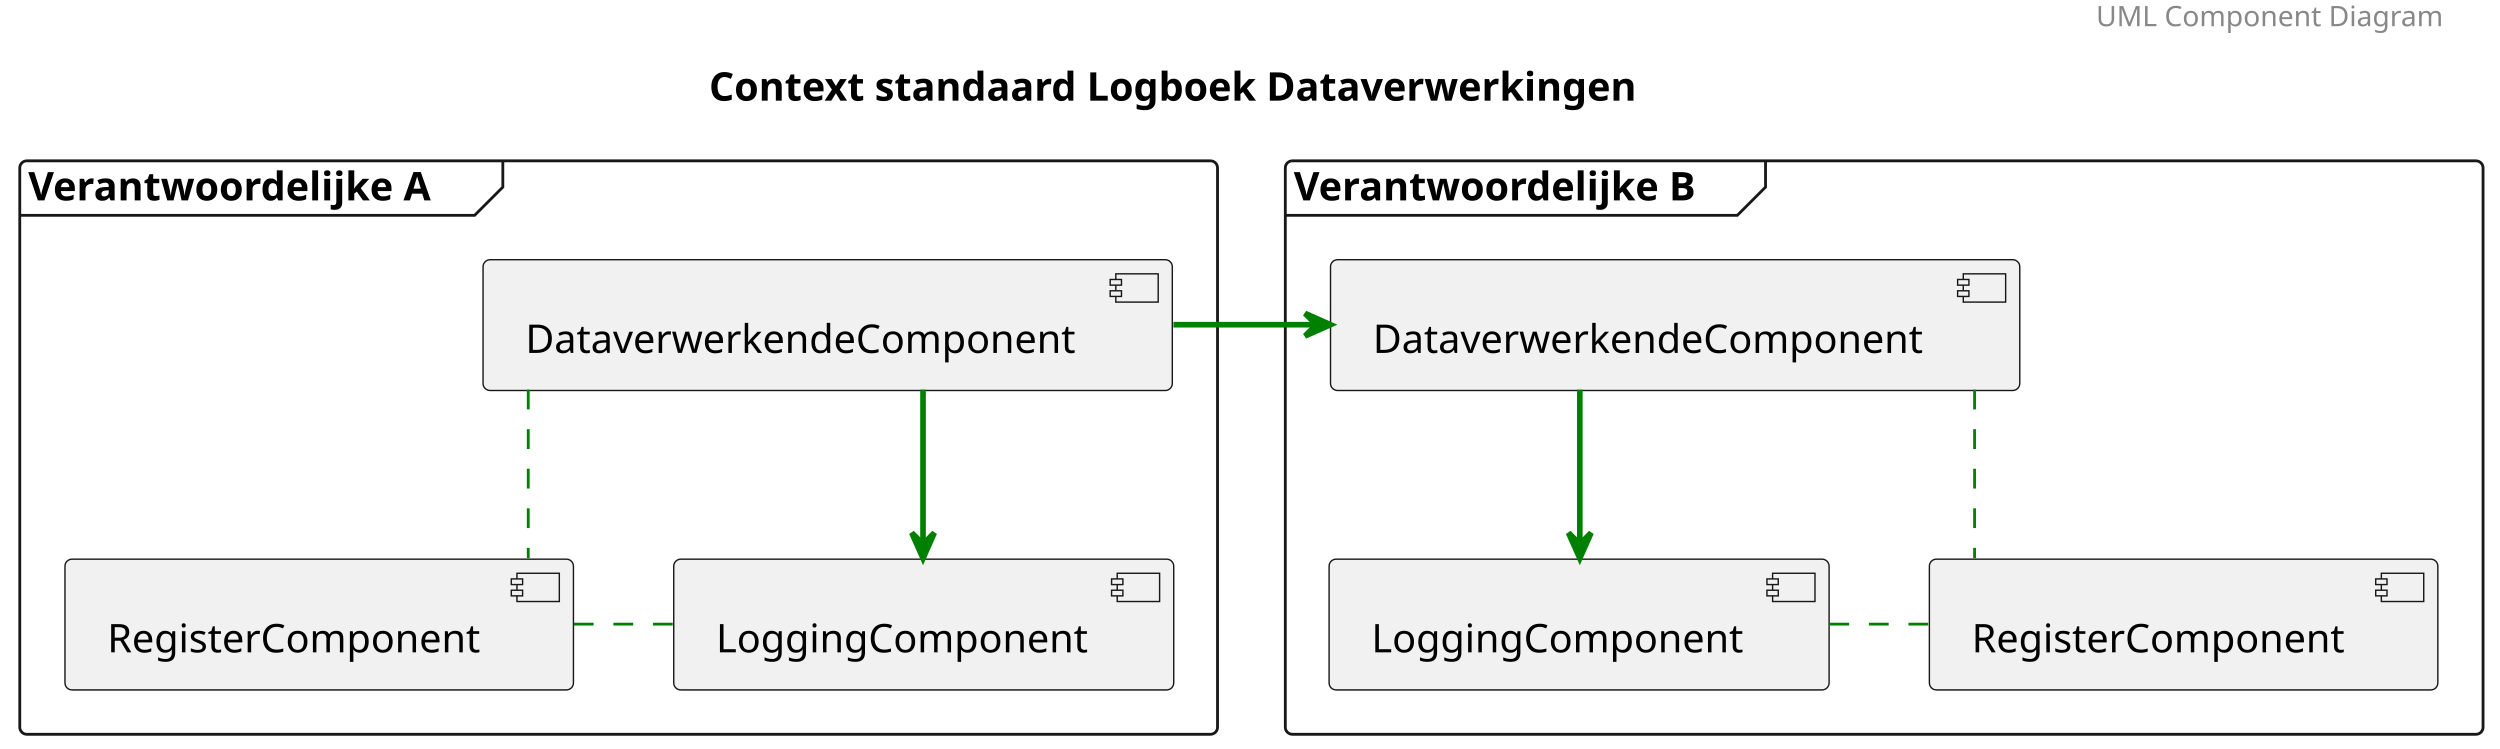
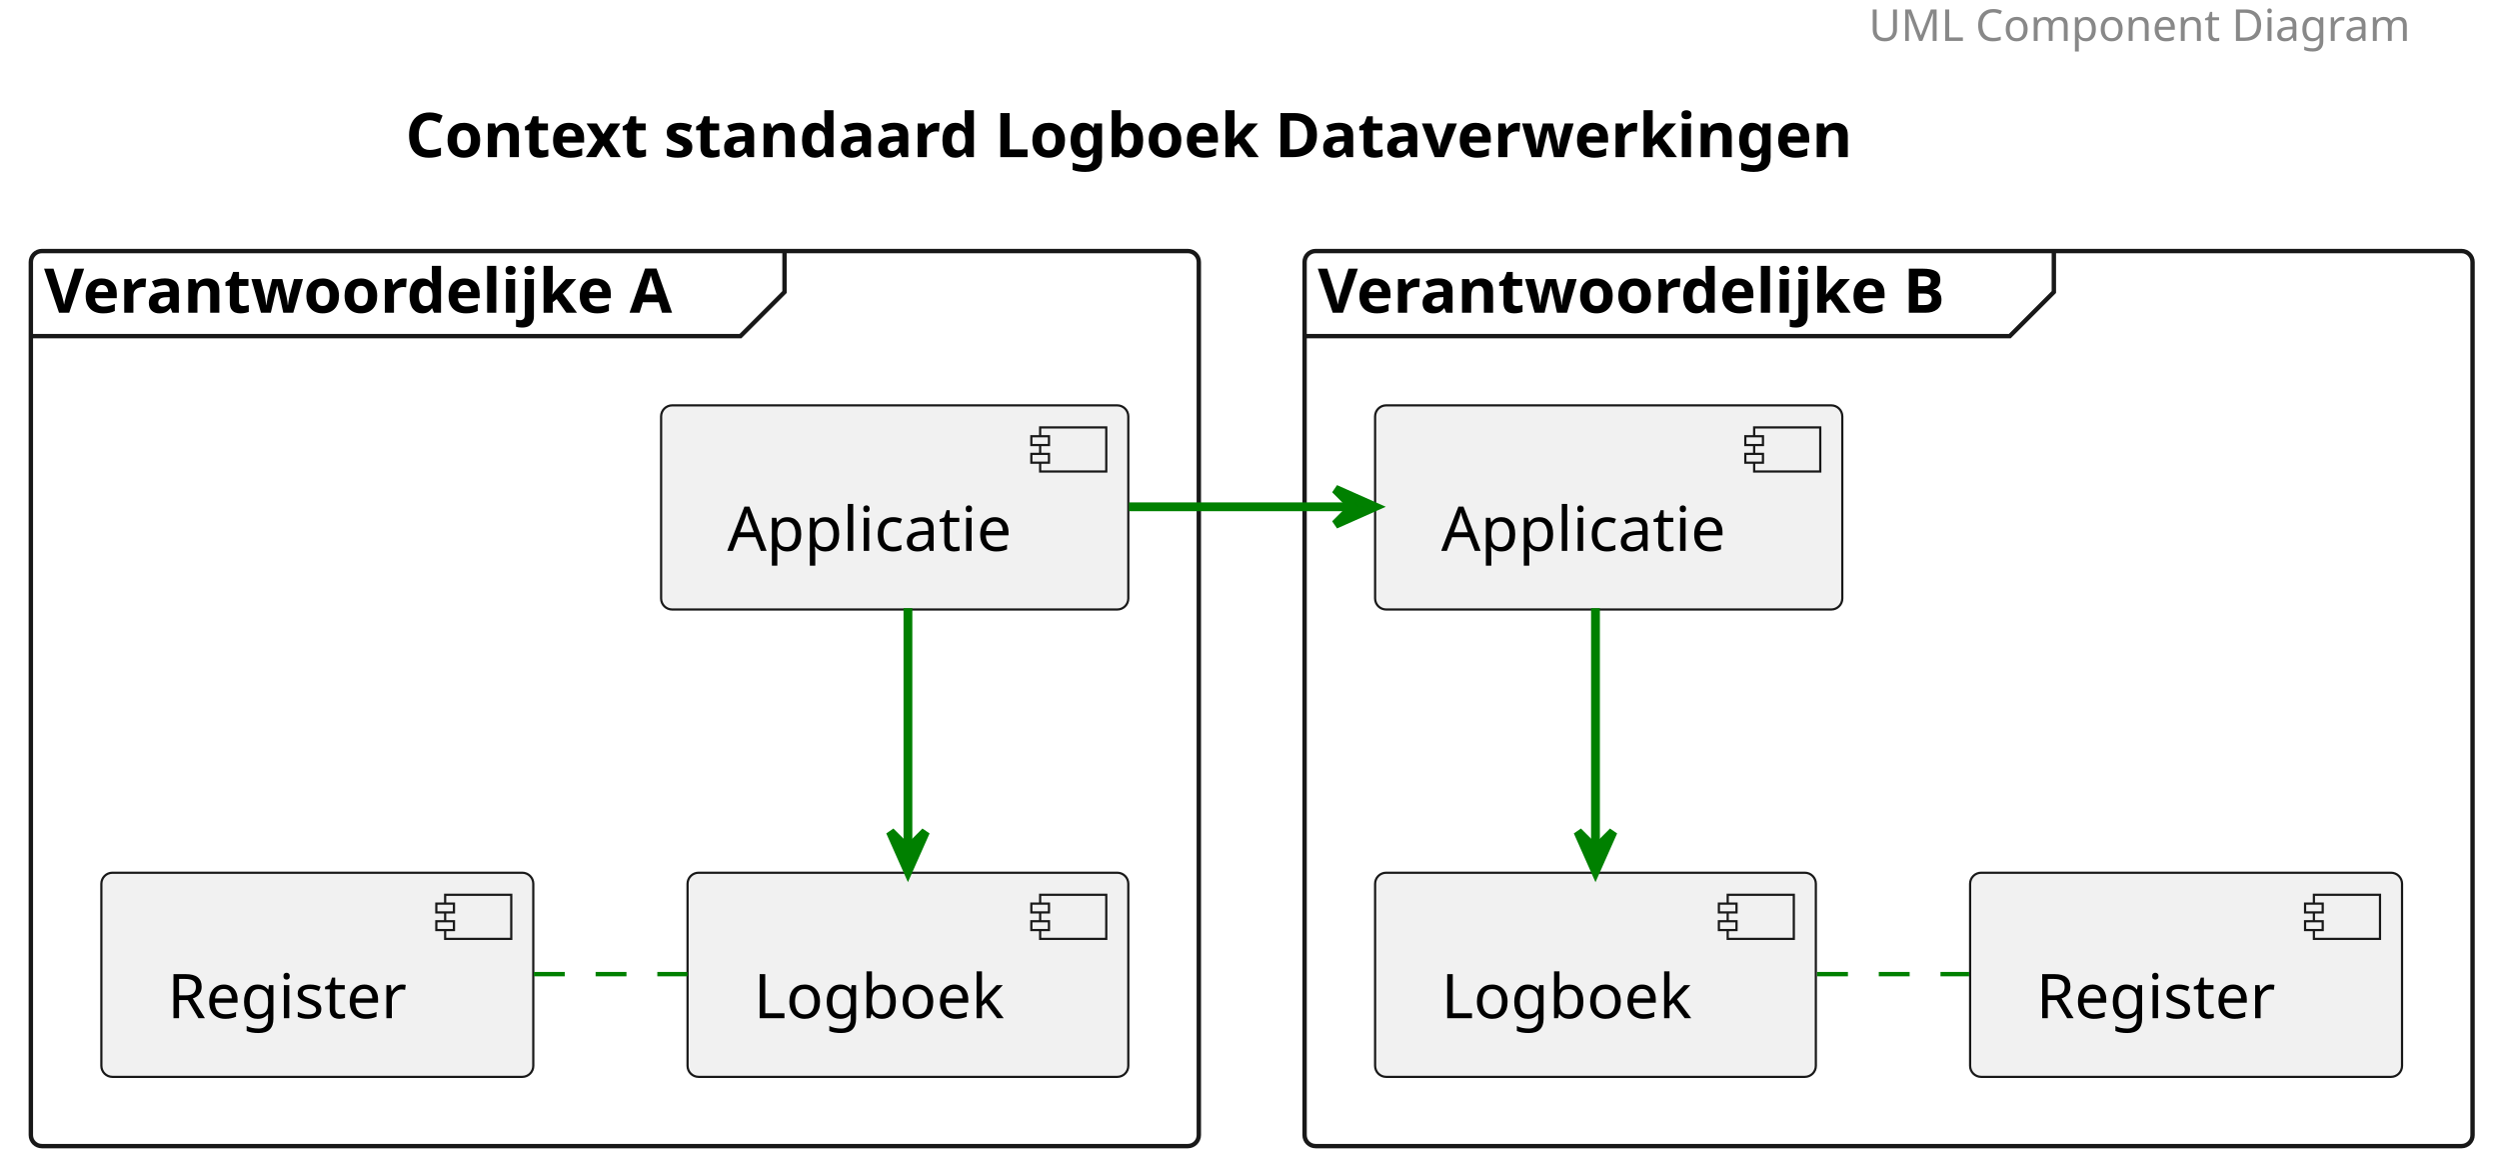
- <svg xmlns="http://www.w3.org/2000/svg" contentStyleType="text/css" height="265px" preserveAspectRatio="none" style="width:885px;height:265px;background:#FFFFFF;" version="1.1" viewBox="0 0 885 265" width="885px" zoomAndPan="magnify">
+ <svg xmlns="http://www.w3.org/2000/svg" contentStyleType="text/css" height="265px" preserveAspectRatio="none" style="width:567px;height:265px;background:#FFFFFF;" version="1.1" viewBox="0 0 567 265" width="567px" zoomAndPan="magnify">
  <defs />
  <g>
-     <text fill="#888888" font-family="sans-serif" font-size="10" lengthAdjust="spacing" textLength="129" x="742" y="9.282">UML Component Diagram</text>
-     <text fill="#000000" font-family="sans-serif" font-size="14" font-weight="bold" lengthAdjust="spacing" textLength="369" x="251" y="35.636">Context standaard Logboek Dataverwerkingen</text>
+     <text fill="#888888" font-family="sans-serif" font-size="10" lengthAdjust="spacing" textLength="129" x="424" y="9.282">UML Component Diagram</text>
+     <text fill="#000000" font-family="sans-serif" font-size="14" font-weight="bold" lengthAdjust="spacing" textLength="369" x="92" y="35.636">Context standaard Logboek Dataverwerkingen</text>
    <g id="cluster_Verantwoordelijke A">
-       <rect fill="none" height="203" rx="2.5" ry="2.5" style="stroke:#181818;stroke-width:1.0;" width="424" x="7" y="56.938" />
+       <rect fill="none" height="203" rx="2.5" ry="2.5" style="stroke:#181818;stroke-width:1.0;" width="265" x="7" y="56.938" />
      <path d="M178,56.938 L178,66.234 L168,76.234 L7,76.234 " fill="none" style="stroke:#181818;stroke-width:1.0;" />
      <text fill="#000000" font-family="sans-serif" font-size="14" font-weight="bold" lengthAdjust="spacing" textLength="161" x="10" y="70.933">Verantwoordelijke A</text>
    </g>
    <g id="cluster_Verantwoordelijke B">
-       <rect fill="none" height="203" rx="2.5" ry="2.5" style="stroke:#181818;stroke-width:1.0;" width="424" x="455" y="56.938" />
-       <path d="M625,56.938 L625,66.234 L615,76.234 L455,76.234 " fill="none" style="stroke:#181818;stroke-width:1.0;" />
-       <text fill="#000000" font-family="sans-serif" font-size="14" font-weight="bold" lengthAdjust="spacing" textLength="160" x="458" y="70.933">Verantwoordelijke B</text>
+       <rect fill="none" height="203" rx="2.5" ry="2.5" style="stroke:#181818;stroke-width:1.0;" width="265" x="296" y="56.938" />
+       <path d="M466,56.938 L466,66.234 L456,76.234 L296,76.234 " fill="none" style="stroke:#181818;stroke-width:1.0;" />
+       <text fill="#000000" font-family="sans-serif" font-size="14" font-weight="bold" lengthAdjust="spacing" textLength="160" x="299" y="70.933">Verantwoordelijke B</text>
    </g>
    <g id="elem_loggerA">
-       <rect fill="#F1F1F1" height="46.297" rx="2.5" ry="2.5" style="stroke:#181818;stroke-width:0.5;" width="177" x="238.5" y="197.938" />
-       <rect fill="#F1F1F1" height="10" style="stroke:#181818;stroke-width:0.5;" width="15" x="395.5" y="202.938" />
-       <rect fill="#F1F1F1" height="2" style="stroke:#181818;stroke-width:0.5;" width="4" x="393.5" y="204.938" />
-       <rect fill="#F1F1F1" height="2" style="stroke:#181818;stroke-width:0.5;" width="4" x="393.5" y="208.938" />
-       <text fill="#000000" font-family="sans-serif" font-size="14" lengthAdjust="spacing" textLength="137" x="253.5" y="230.933">LoggingComponent</text>
+       <rect fill="#F1F1F1" height="46.297" rx="2.5" ry="2.5" style="stroke:#181818;stroke-width:0.5;" width="100" x="156" y="197.938" />
+       <rect fill="#F1F1F1" height="10" style="stroke:#181818;stroke-width:0.5;" width="15" x="236" y="202.938" />
+       <rect fill="#F1F1F1" height="2" style="stroke:#181818;stroke-width:0.5;" width="4" x="234" y="204.938" />
+       <rect fill="#F1F1F1" height="2" style="stroke:#181818;stroke-width:0.5;" width="4" x="234" y="208.938" />
+       <text fill="#000000" font-family="sans-serif" font-size="14" lengthAdjust="spacing" textLength="60" x="171" y="230.933">Logboek</text>
    </g>
    <g id="elem_softwareA">
-       <rect fill="#F1F1F1" height="46.297" rx="2.5" ry="2.5" style="stroke:#181818;stroke-width:0.5;" width="244" x="171" y="91.938" />
-       <rect fill="#F1F1F1" height="10" style="stroke:#181818;stroke-width:0.5;" width="15" x="395" y="96.938" />
-       <rect fill="#F1F1F1" height="2" style="stroke:#181818;stroke-width:0.5;" width="4" x="393" y="98.938" />
-       <rect fill="#F1F1F1" height="2" style="stroke:#181818;stroke-width:0.5;" width="4" x="393" y="102.938" />
-       <text fill="#000000" font-family="sans-serif" font-size="14" lengthAdjust="spacing" textLength="204" x="186" y="124.933">DataverwerkendeComponent</text>
+       <rect fill="#F1F1F1" height="46.297" rx="2.5" ry="2.5" style="stroke:#181818;stroke-width:0.5;" width="106" x="150" y="91.938" />
+       <rect fill="#F1F1F1" height="10" style="stroke:#181818;stroke-width:0.5;" width="15" x="236" y="96.938" />
+       <rect fill="#F1F1F1" height="2" style="stroke:#181818;stroke-width:0.5;" width="4" x="234" y="98.938" />
+       <rect fill="#F1F1F1" height="2" style="stroke:#181818;stroke-width:0.5;" width="4" x="234" y="102.938" />
+       <text fill="#000000" font-family="sans-serif" font-size="14" lengthAdjust="spacing" textLength="66" x="165" y="124.933">Applicatie</text>
    </g>
    <g id="elem_registerA">
-       <rect fill="#F1F1F1" height="46.297" rx="2.5" ry="2.5" style="stroke:#181818;stroke-width:0.5;" width="180" x="23" y="197.938" />
-       <rect fill="#F1F1F1" height="10" style="stroke:#181818;stroke-width:0.5;" width="15" x="183" y="202.938" />
-       <rect fill="#F1F1F1" height="2" style="stroke:#181818;stroke-width:0.5;" width="4" x="181" y="204.938" />
-       <rect fill="#F1F1F1" height="2" style="stroke:#181818;stroke-width:0.5;" width="4" x="181" y="208.938" />
-       <text fill="#000000" font-family="sans-serif" font-size="14" lengthAdjust="spacing" textLength="140" x="38" y="230.933">RegisterComponent</text>
+       <rect fill="#F1F1F1" height="46.297" rx="2.5" ry="2.5" style="stroke:#181818;stroke-width:0.5;" width="98" x="23" y="197.938" />
+       <rect fill="#F1F1F1" height="10" style="stroke:#181818;stroke-width:0.5;" width="15" x="101" y="202.938" />
+       <rect fill="#F1F1F1" height="2" style="stroke:#181818;stroke-width:0.5;" width="4" x="99" y="204.938" />
+       <rect fill="#F1F1F1" height="2" style="stroke:#181818;stroke-width:0.5;" width="4" x="99" y="208.938" />
+       <text fill="#000000" font-family="sans-serif" font-size="14" lengthAdjust="spacing" textLength="58" x="38" y="230.933">Register</text>
    </g>
    <g id="elem_loggerB">
-       <rect fill="#F1F1F1" height="46.297" rx="2.5" ry="2.5" style="stroke:#181818;stroke-width:0.5;" width="177" x="470.5" y="197.938" />
-       <rect fill="#F1F1F1" height="10" style="stroke:#181818;stroke-width:0.5;" width="15" x="627.5" y="202.938" />
-       <rect fill="#F1F1F1" height="2" style="stroke:#181818;stroke-width:0.5;" width="4" x="625.5" y="204.938" />
-       <rect fill="#F1F1F1" height="2" style="stroke:#181818;stroke-width:0.5;" width="4" x="625.5" y="208.938" />
-       <text fill="#000000" font-family="sans-serif" font-size="14" lengthAdjust="spacing" textLength="137" x="485.5" y="230.933">LoggingComponent</text>
+       <rect fill="#F1F1F1" height="46.297" rx="2.5" ry="2.5" style="stroke:#181818;stroke-width:0.5;" width="100" x="312" y="197.938" />
+       <rect fill="#F1F1F1" height="10" style="stroke:#181818;stroke-width:0.5;" width="15" x="392" y="202.938" />
+       <rect fill="#F1F1F1" height="2" style="stroke:#181818;stroke-width:0.5;" width="4" x="390" y="204.938" />
+       <rect fill="#F1F1F1" height="2" style="stroke:#181818;stroke-width:0.5;" width="4" x="390" y="208.938" />
+       <text fill="#000000" font-family="sans-serif" font-size="14" lengthAdjust="spacing" textLength="60" x="327" y="230.933">Logboek</text>
    </g>
    <g id="elem_softwareB">
-       <rect fill="#F1F1F1" height="46.297" rx="2.5" ry="2.5" style="stroke:#181818;stroke-width:0.5;" width="244" x="471" y="91.938" />
-       <rect fill="#F1F1F1" height="10" style="stroke:#181818;stroke-width:0.5;" width="15" x="695" y="96.938" />
-       <rect fill="#F1F1F1" height="2" style="stroke:#181818;stroke-width:0.5;" width="4" x="693" y="98.938" />
-       <rect fill="#F1F1F1" height="2" style="stroke:#181818;stroke-width:0.5;" width="4" x="693" y="102.938" />
-       <text fill="#000000" font-family="sans-serif" font-size="14" lengthAdjust="spacing" textLength="204" x="486" y="124.933">DataverwerkendeComponent</text>
+       <rect fill="#F1F1F1" height="46.297" rx="2.5" ry="2.5" style="stroke:#181818;stroke-width:0.5;" width="106" x="312" y="91.938" />
+       <rect fill="#F1F1F1" height="10" style="stroke:#181818;stroke-width:0.5;" width="15" x="398" y="96.938" />
+       <rect fill="#F1F1F1" height="2" style="stroke:#181818;stroke-width:0.5;" width="4" x="396" y="98.938" />
+       <rect fill="#F1F1F1" height="2" style="stroke:#181818;stroke-width:0.5;" width="4" x="396" y="102.938" />
+       <text fill="#000000" font-family="sans-serif" font-size="14" lengthAdjust="spacing" textLength="66" x="327" y="124.933">Applicatie</text>
    </g>
    <g id="elem_registerB">
-       <rect fill="#F1F1F1" height="46.297" rx="2.5" ry="2.5" style="stroke:#181818;stroke-width:0.5;" width="180" x="683" y="197.938" />
-       <rect fill="#F1F1F1" height="10" style="stroke:#181818;stroke-width:0.5;" width="15" x="843" y="202.938" />
-       <rect fill="#F1F1F1" height="2" style="stroke:#181818;stroke-width:0.5;" width="4" x="841" y="204.938" />
-       <rect fill="#F1F1F1" height="2" style="stroke:#181818;stroke-width:0.5;" width="4" x="841" y="208.938" />
-       <text fill="#000000" font-family="sans-serif" font-size="14" lengthAdjust="spacing" textLength="140" x="698" y="230.933">RegisterComponent</text>
+       <rect fill="#F1F1F1" height="46.297" rx="2.5" ry="2.5" style="stroke:#181818;stroke-width:0.5;" width="98" x="447" y="197.938" />
+       <rect fill="#F1F1F1" height="10" style="stroke:#181818;stroke-width:0.5;" width="15" x="525" y="202.938" />
+       <rect fill="#F1F1F1" height="2" style="stroke:#181818;stroke-width:0.5;" width="4" x="523" y="204.938" />
+       <rect fill="#F1F1F1" height="2" style="stroke:#181818;stroke-width:0.5;" width="4" x="523" y="208.938" />
+       <text fill="#000000" font-family="sans-serif" font-size="14" lengthAdjust="spacing" textLength="58" x="462" y="230.933">Register</text>
    </g>
    <g id="link_softwareA_loggerA">
-       <path d="M326.75,137.938 C326.75,137.938 326.75,192.618 326.75,192.618 " fill="none" id="softwareA-to-loggerA" style="stroke:#008000;stroke-width:2.0;" />
-       <polygon fill="#008000" points="326.75,197.618,330.75,188.618,326.75,192.618,322.75,188.618,326.75,197.618" style="stroke:#008000;stroke-width:2.0;" />
-     </g>
-     <g id="link_softwareA_registerA">
-       <path d="M187,137.938 C187,155.597 187,179.877 187,197.618 " fill="none" id="softwareA-registerA" style="stroke:#008000;stroke-width:1.0;stroke-dasharray:7.0,7.0;" />
+       <path d="M206,137.938 C206,137.938 206,192.618 206,192.618 " fill="none" id="softwareA-to-loggerA" style="stroke:#008000;stroke-width:2.0;" />
+       <polygon fill="#008000" points="206,197.618,210,188.618,206,192.618,202,188.618,206,197.618" style="stroke:#008000;stroke-width:2.0;" />
    </g>
    <g id="link_registerA_loggerA">
-       <path d="M203.14,220.938 C214.79,220.938 226.71,220.938 238.34,220.938 " fill="none" id="registerA-loggerA" style="stroke:#008000;stroke-width:1.0;stroke-dasharray:7.0,7.0;" />
+       <path d="M121.14,220.938 C132.49,220.938 144.58,220.938 155.97,220.938 " fill="none" id="registerA-loggerA" style="stroke:#008000;stroke-width:1.0;stroke-dasharray:7.0,7.0;" />
    </g>
    <g id="link_softwareB_loggerB">
-       <path d="M559.25,137.938 C559.25,137.938 559.25,192.618 559.25,192.618 " fill="none" id="softwareB-to-loggerB" style="stroke:#008000;stroke-width:2.0;" />
-       <polygon fill="#008000" points="559.25,197.618,563.25,188.618,559.25,192.618,555.25,188.618,559.25,197.618" style="stroke:#008000;stroke-width:2.0;" />
-     </g>
-     <g id="link_softwareB_registerB">
-       <path d="M699,137.938 C699,155.597 699,179.877 699,197.618 " fill="none" id="softwareB-registerB" style="stroke:#008000;stroke-width:1.0;stroke-dasharray:7.0,7.0;" />
+       <path d="M362,137.938 C362,137.938 362,192.618 362,192.618 " fill="none" id="softwareB-to-loggerB" style="stroke:#008000;stroke-width:2.0;" />
+       <polygon fill="#008000" points="362,197.618,366,188.618,362,192.618,358,188.618,362,197.618" style="stroke:#008000;stroke-width:2.0;" />
    </g>
    <g id="link_loggerB_registerB">
-       <path d="M647.59,220.938 C659.2,220.938 671.11,220.938 682.75,220.938 " fill="none" id="loggerB-registerB" style="stroke:#008000;stroke-width:1.0;stroke-dasharray:7.0,7.0;" />
+       <path d="M412.28,220.938 C423.57,220.938 435.53,220.938 446.78,220.938 " fill="none" id="loggerB-registerB" style="stroke:#008000;stroke-width:1.0;stroke-dasharray:7.0,7.0;" />
    </g>
    <g id="link_softwareB_softwareA">
-       <path d="M465.98,114.938 C465.98,114.938 415.4,114.938 415.4,114.938 " fill="none" id="softwareB-backto-softwareA" style="stroke:#008000;stroke-width:2.0;" />
-       <polygon fill="#008000" points="470.98,114.938,461.98,110.938,465.98,114.938,461.98,118.938,470.98,114.938" style="stroke:#008000;stroke-width:2.0;" />
+       <path d="M306.96,114.938 C306.96,114.938 256.16,114.938 256.16,114.938 " fill="none" id="softwareB-backto-softwareA" style="stroke:#008000;stroke-width:2.0;" />
+       <polygon fill="#008000" points="311.96,114.938,302.96,110.938,306.96,114.938,302.96,118.938,311.96,114.938" style="stroke:#008000;stroke-width:2.0;" />
    </g>
  </g>
</svg>
